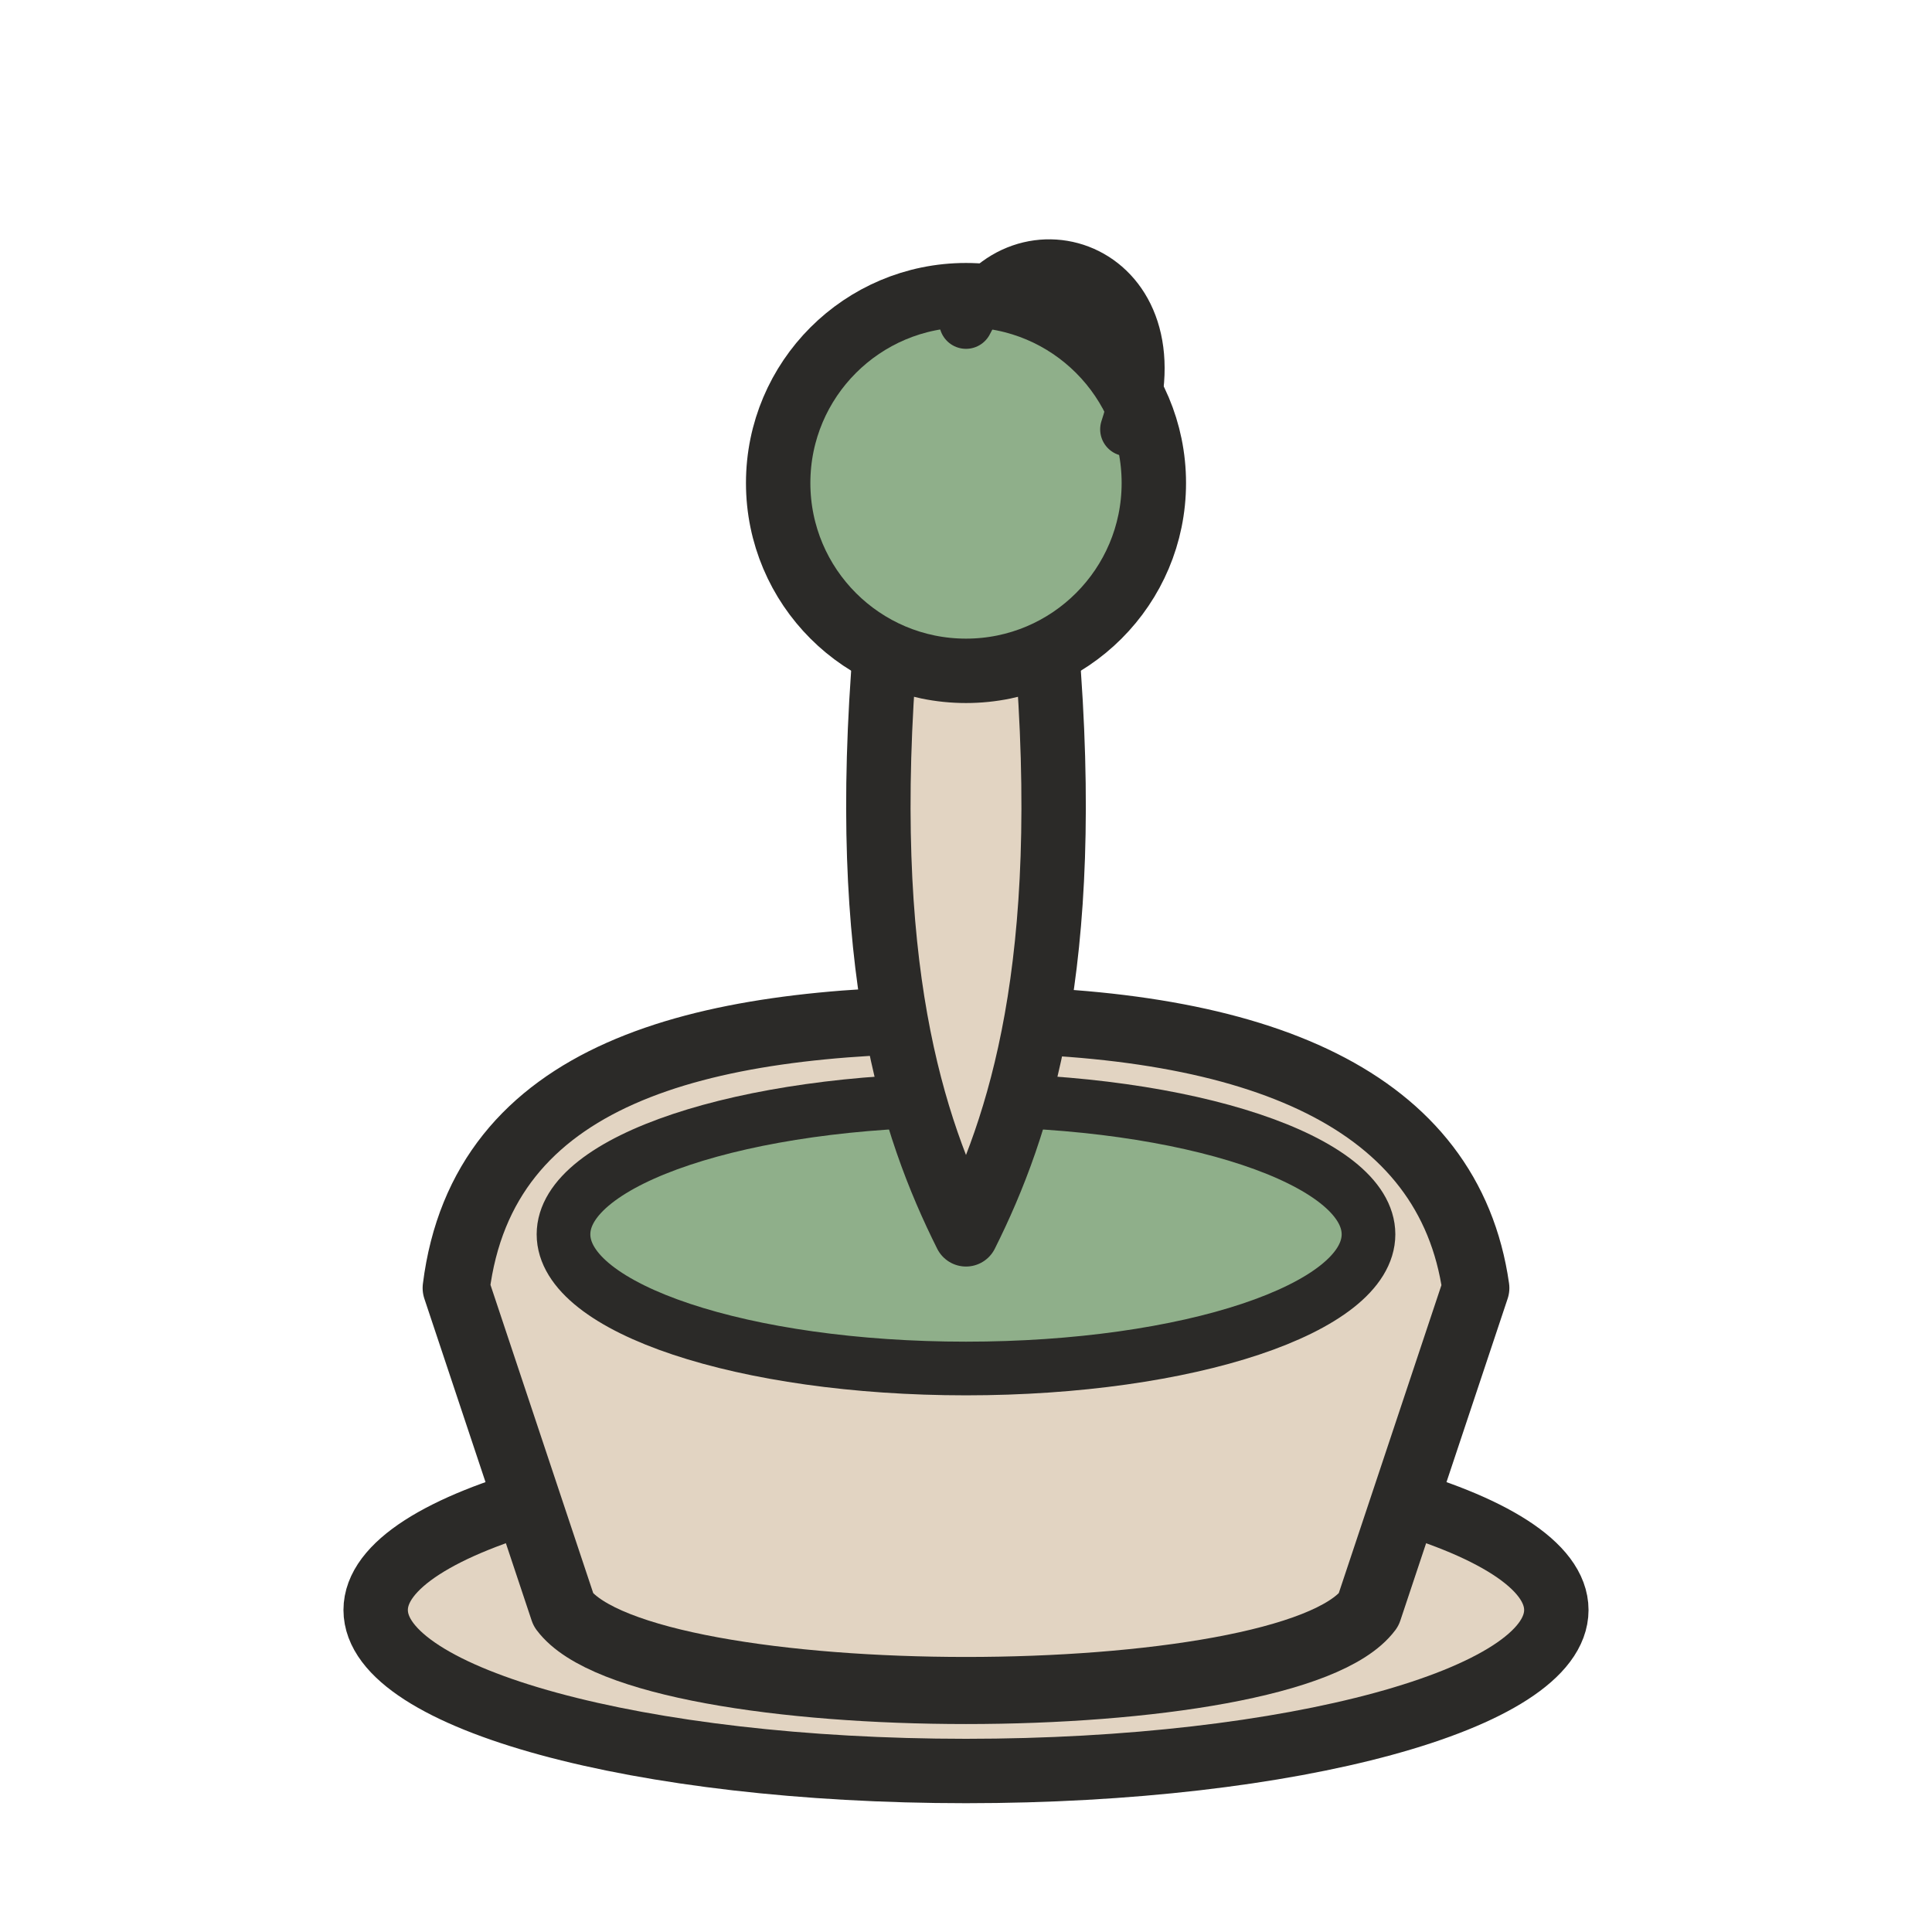
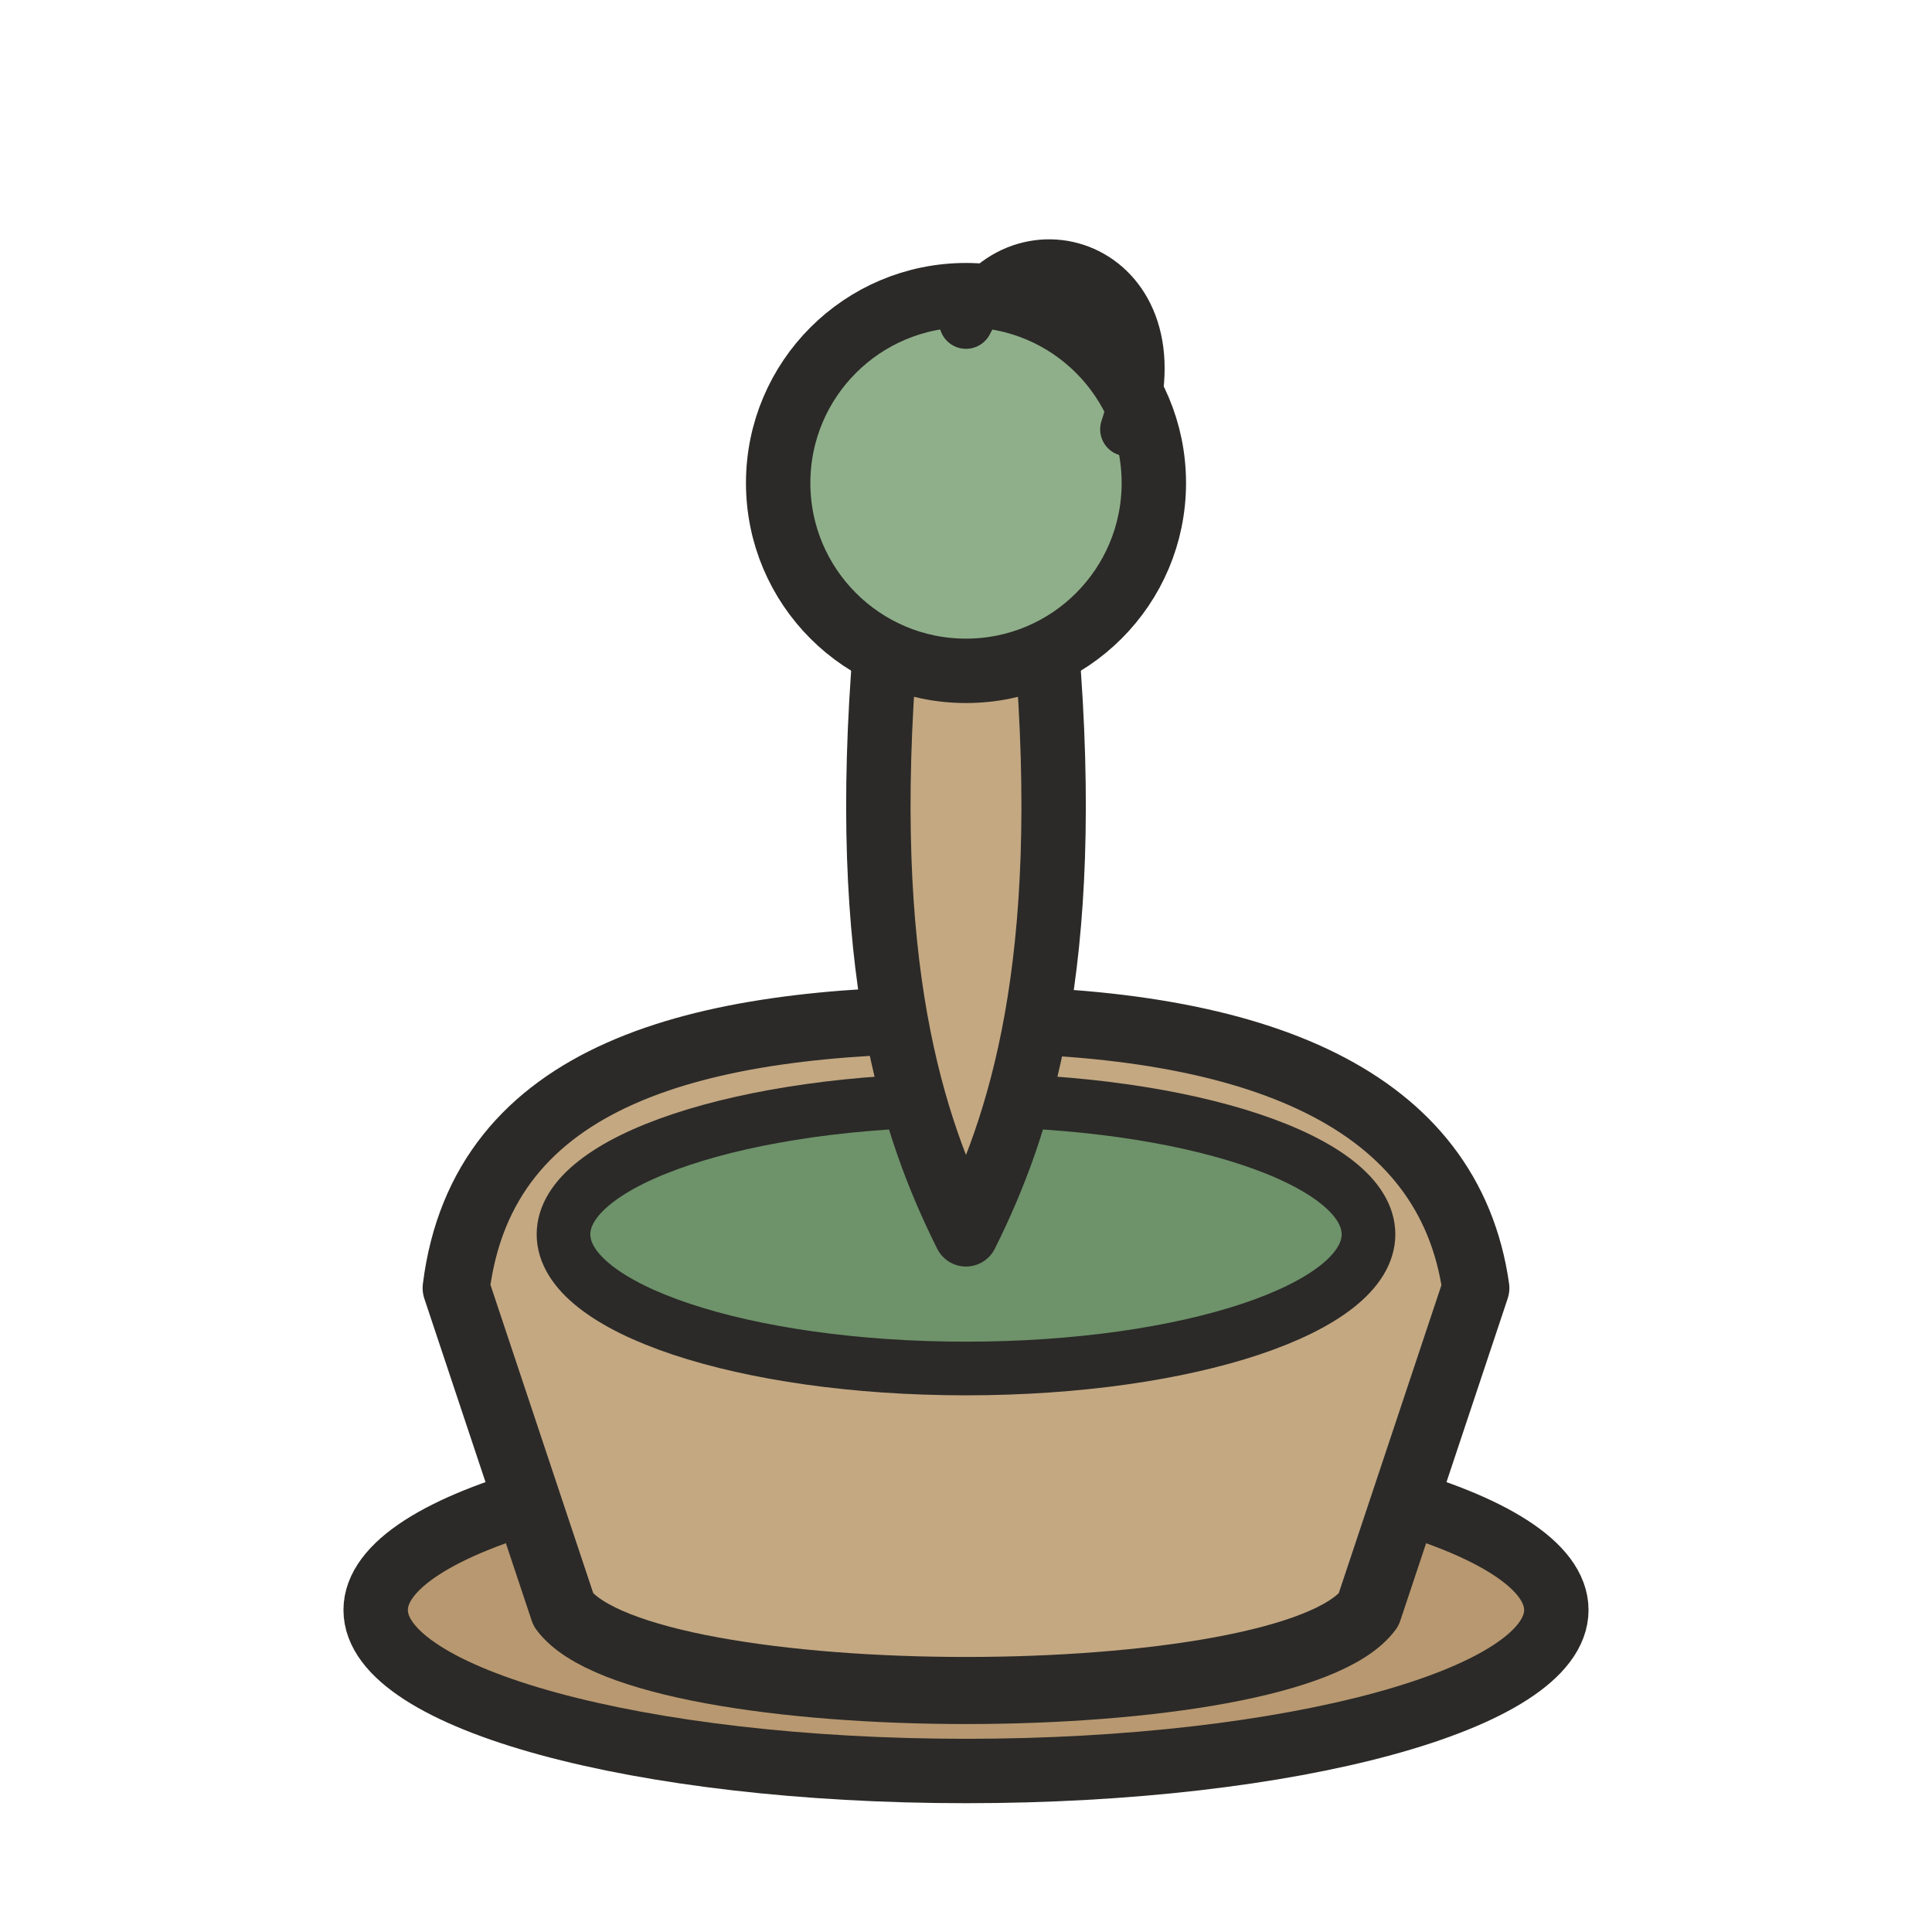
<svg xmlns="http://www.w3.org/2000/svg" width="72" height="72" viewBox="0 0 72 72" fill="none">
-   <ellipse cx="36" cy="60" rx="22" ry="6" fill="#E2D4C2" stroke="#2B2A28" stroke-width="2.4" stroke-linejoin="round" />
-   <path d="M17 48 C18 40 26 38 36 38 C47 38 54 41 55 48 L51 60 C48 64 24 64 21 60 Z" fill="#E2D4C2" stroke="#2B2A28" stroke-width="2.5" stroke-linecap="round" stroke-linejoin="round" />
+   <ellipse cx="36" cy="60" rx="22" ry="6" fill="#B89870" stroke="#2B2A28" stroke-width="2.4" stroke-linejoin="round" />
+   <path d="M17 48 C18 40 26 38 36 38 C47 38 54 41 55 48 L51 60 C48 64 24 64 21 60 Z" fill="#C4A882" stroke="#2B2A28" stroke-width="2.5" stroke-linecap="round" stroke-linejoin="round" />
  <path d="M22 48 C26 45 46 45 50 48" fill="none" stroke="#2B2A28" stroke-width="1.6" stroke-linecap="round" opacity="0.45" />
-   <ellipse cx="36" cy="46" rx="15" ry="5" fill="#8FAF8A" stroke="#2B2A28" stroke-width="2" stroke-linecap="round" />
-   <path d="M33 24 C32 36 34 42 36 46 C38 42 40 36 39 24" fill="#E2D4C2" stroke="#2B2A28" stroke-width="2.4" stroke-linecap="round" stroke-linejoin="round" />
+   <ellipse cx="36" cy="46" rx="15" ry="5" fill="#6E926A" stroke="#2B2A28" stroke-width="2" stroke-linecap="round" />
+   <path d="M33 24 C32 36 34 42 36 46 C38 42 40 36 39 24" fill="#C4A882" stroke="#2B2A28" stroke-width="2.4" stroke-linecap="round" stroke-linejoin="round" />
  <circle cx="36" cy="18" r="7" fill="#8FAF8A" stroke="#2B2A28" stroke-width="2.4" />
  <path d="M36 12 C38 8 44 10 42 16" fill="none" stroke="#2B2A28" stroke-width="2" stroke-linecap="round" />
</svg>
